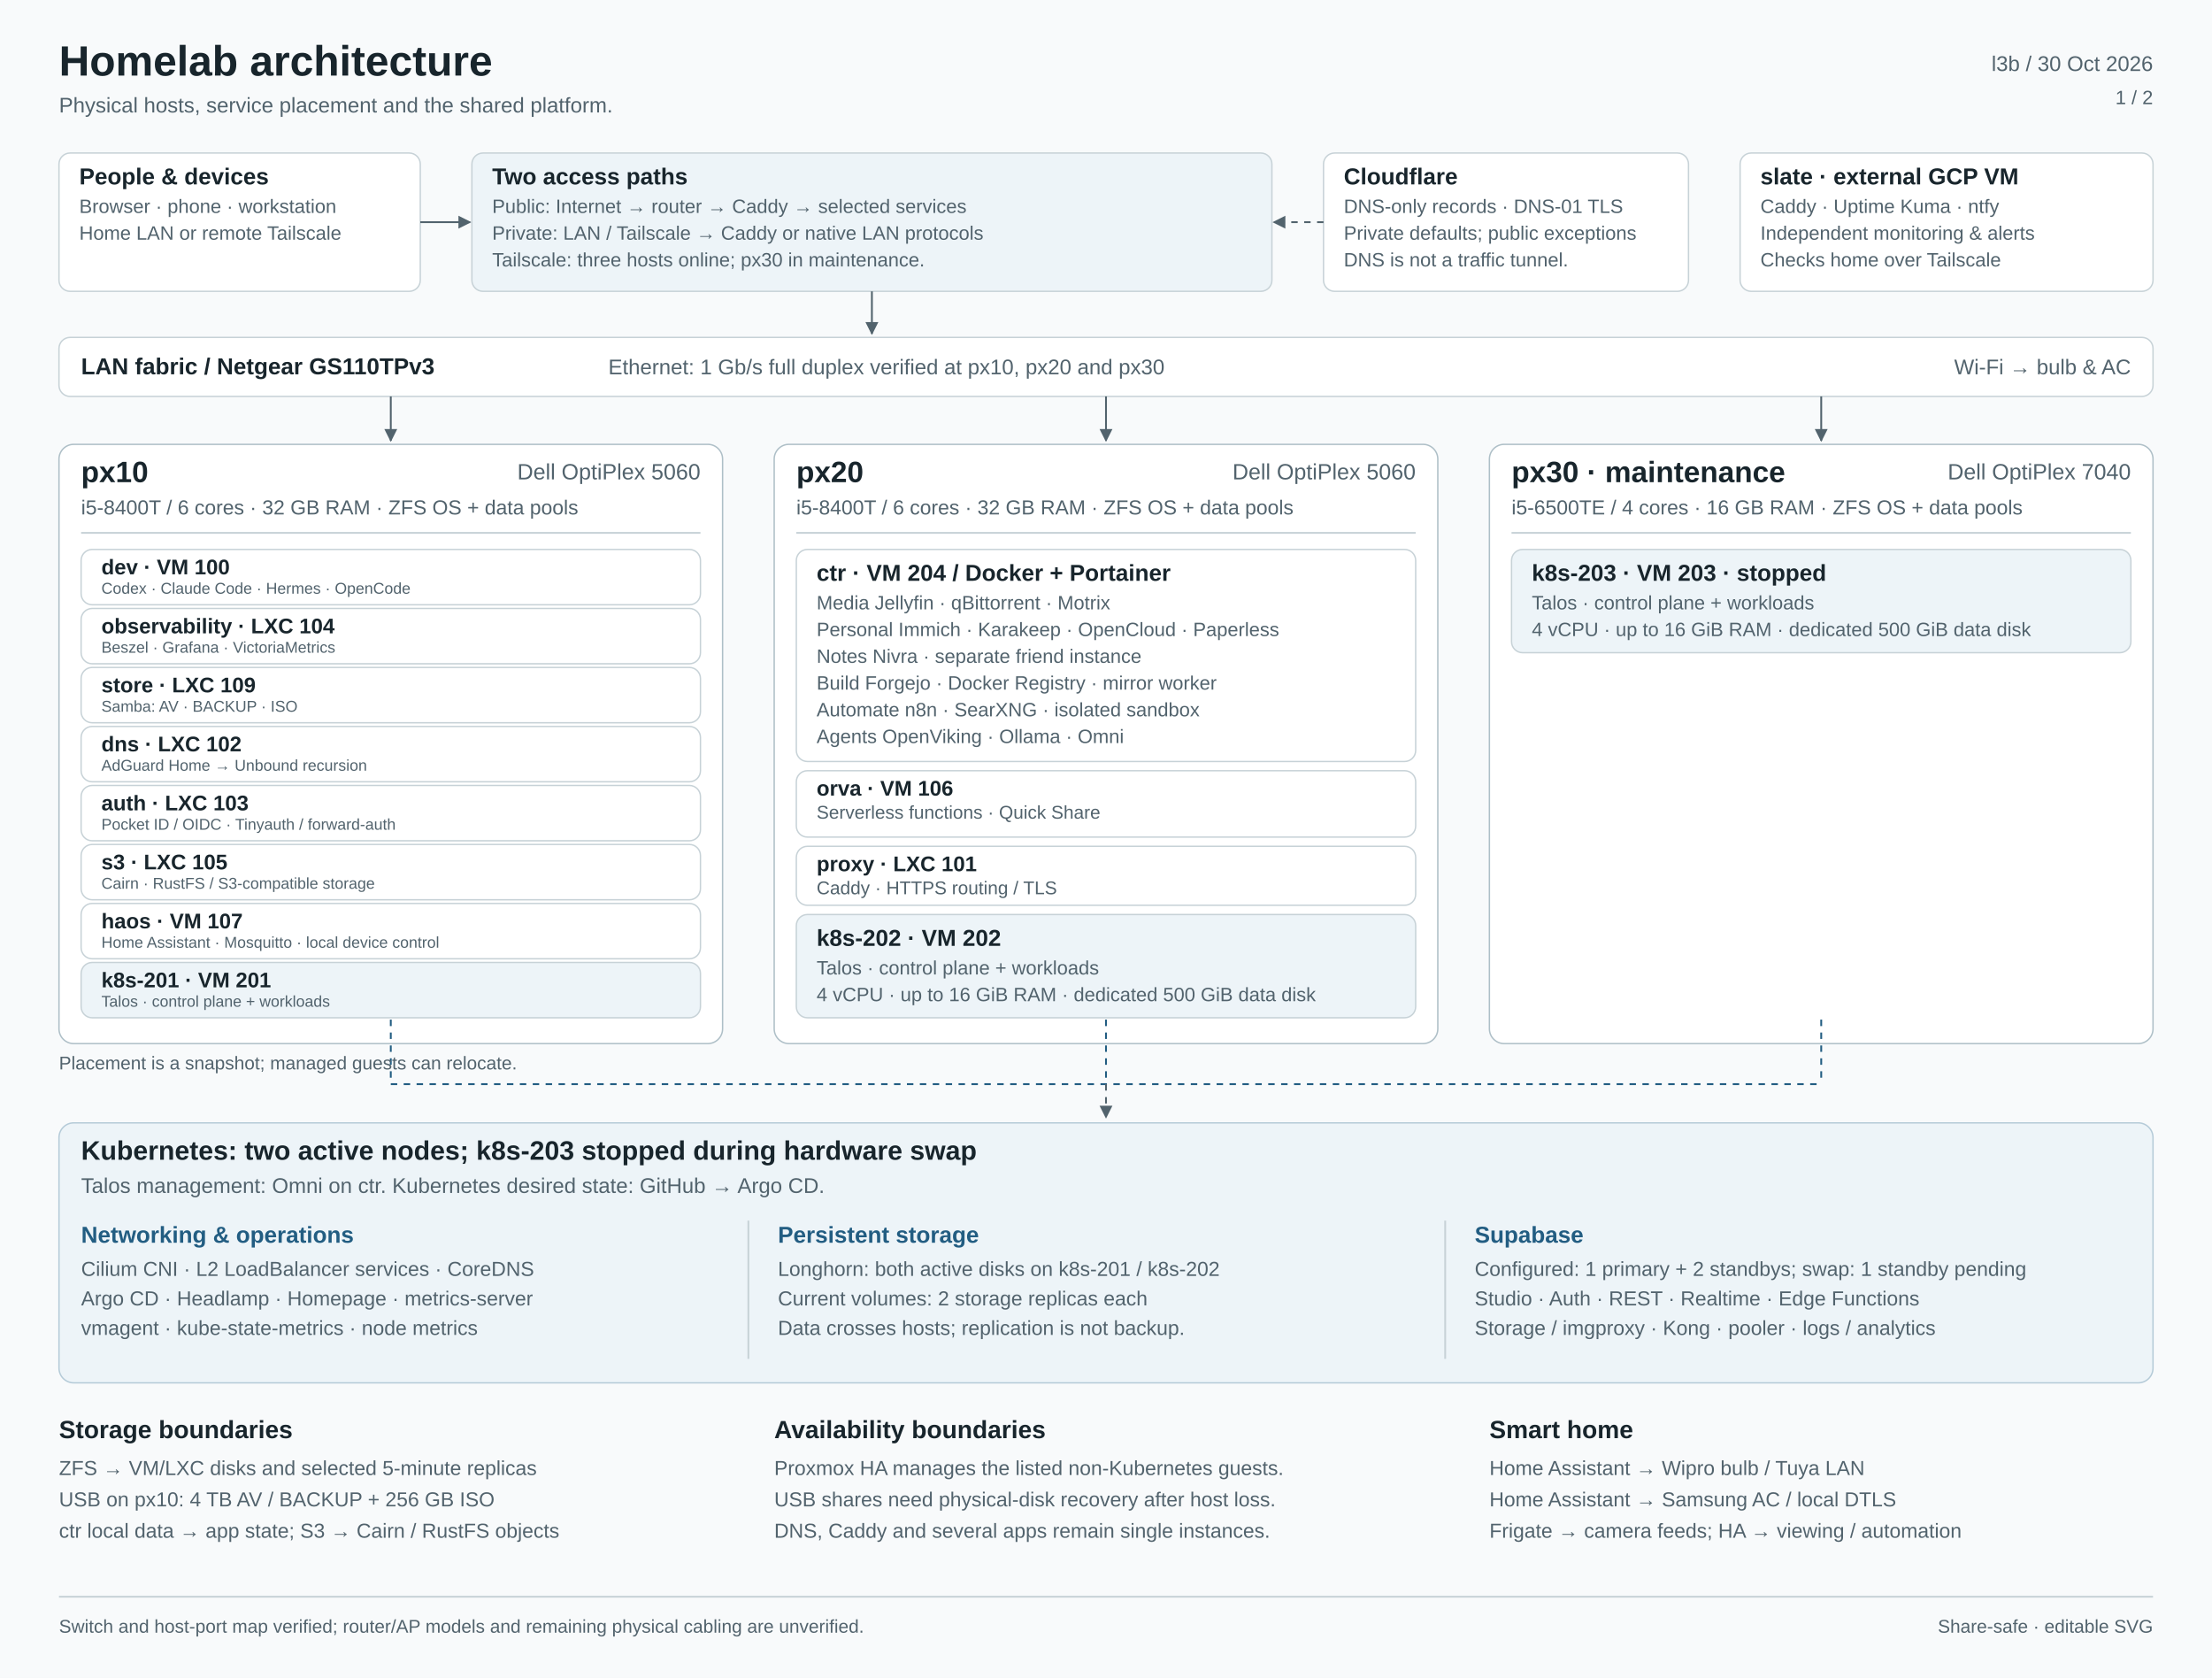
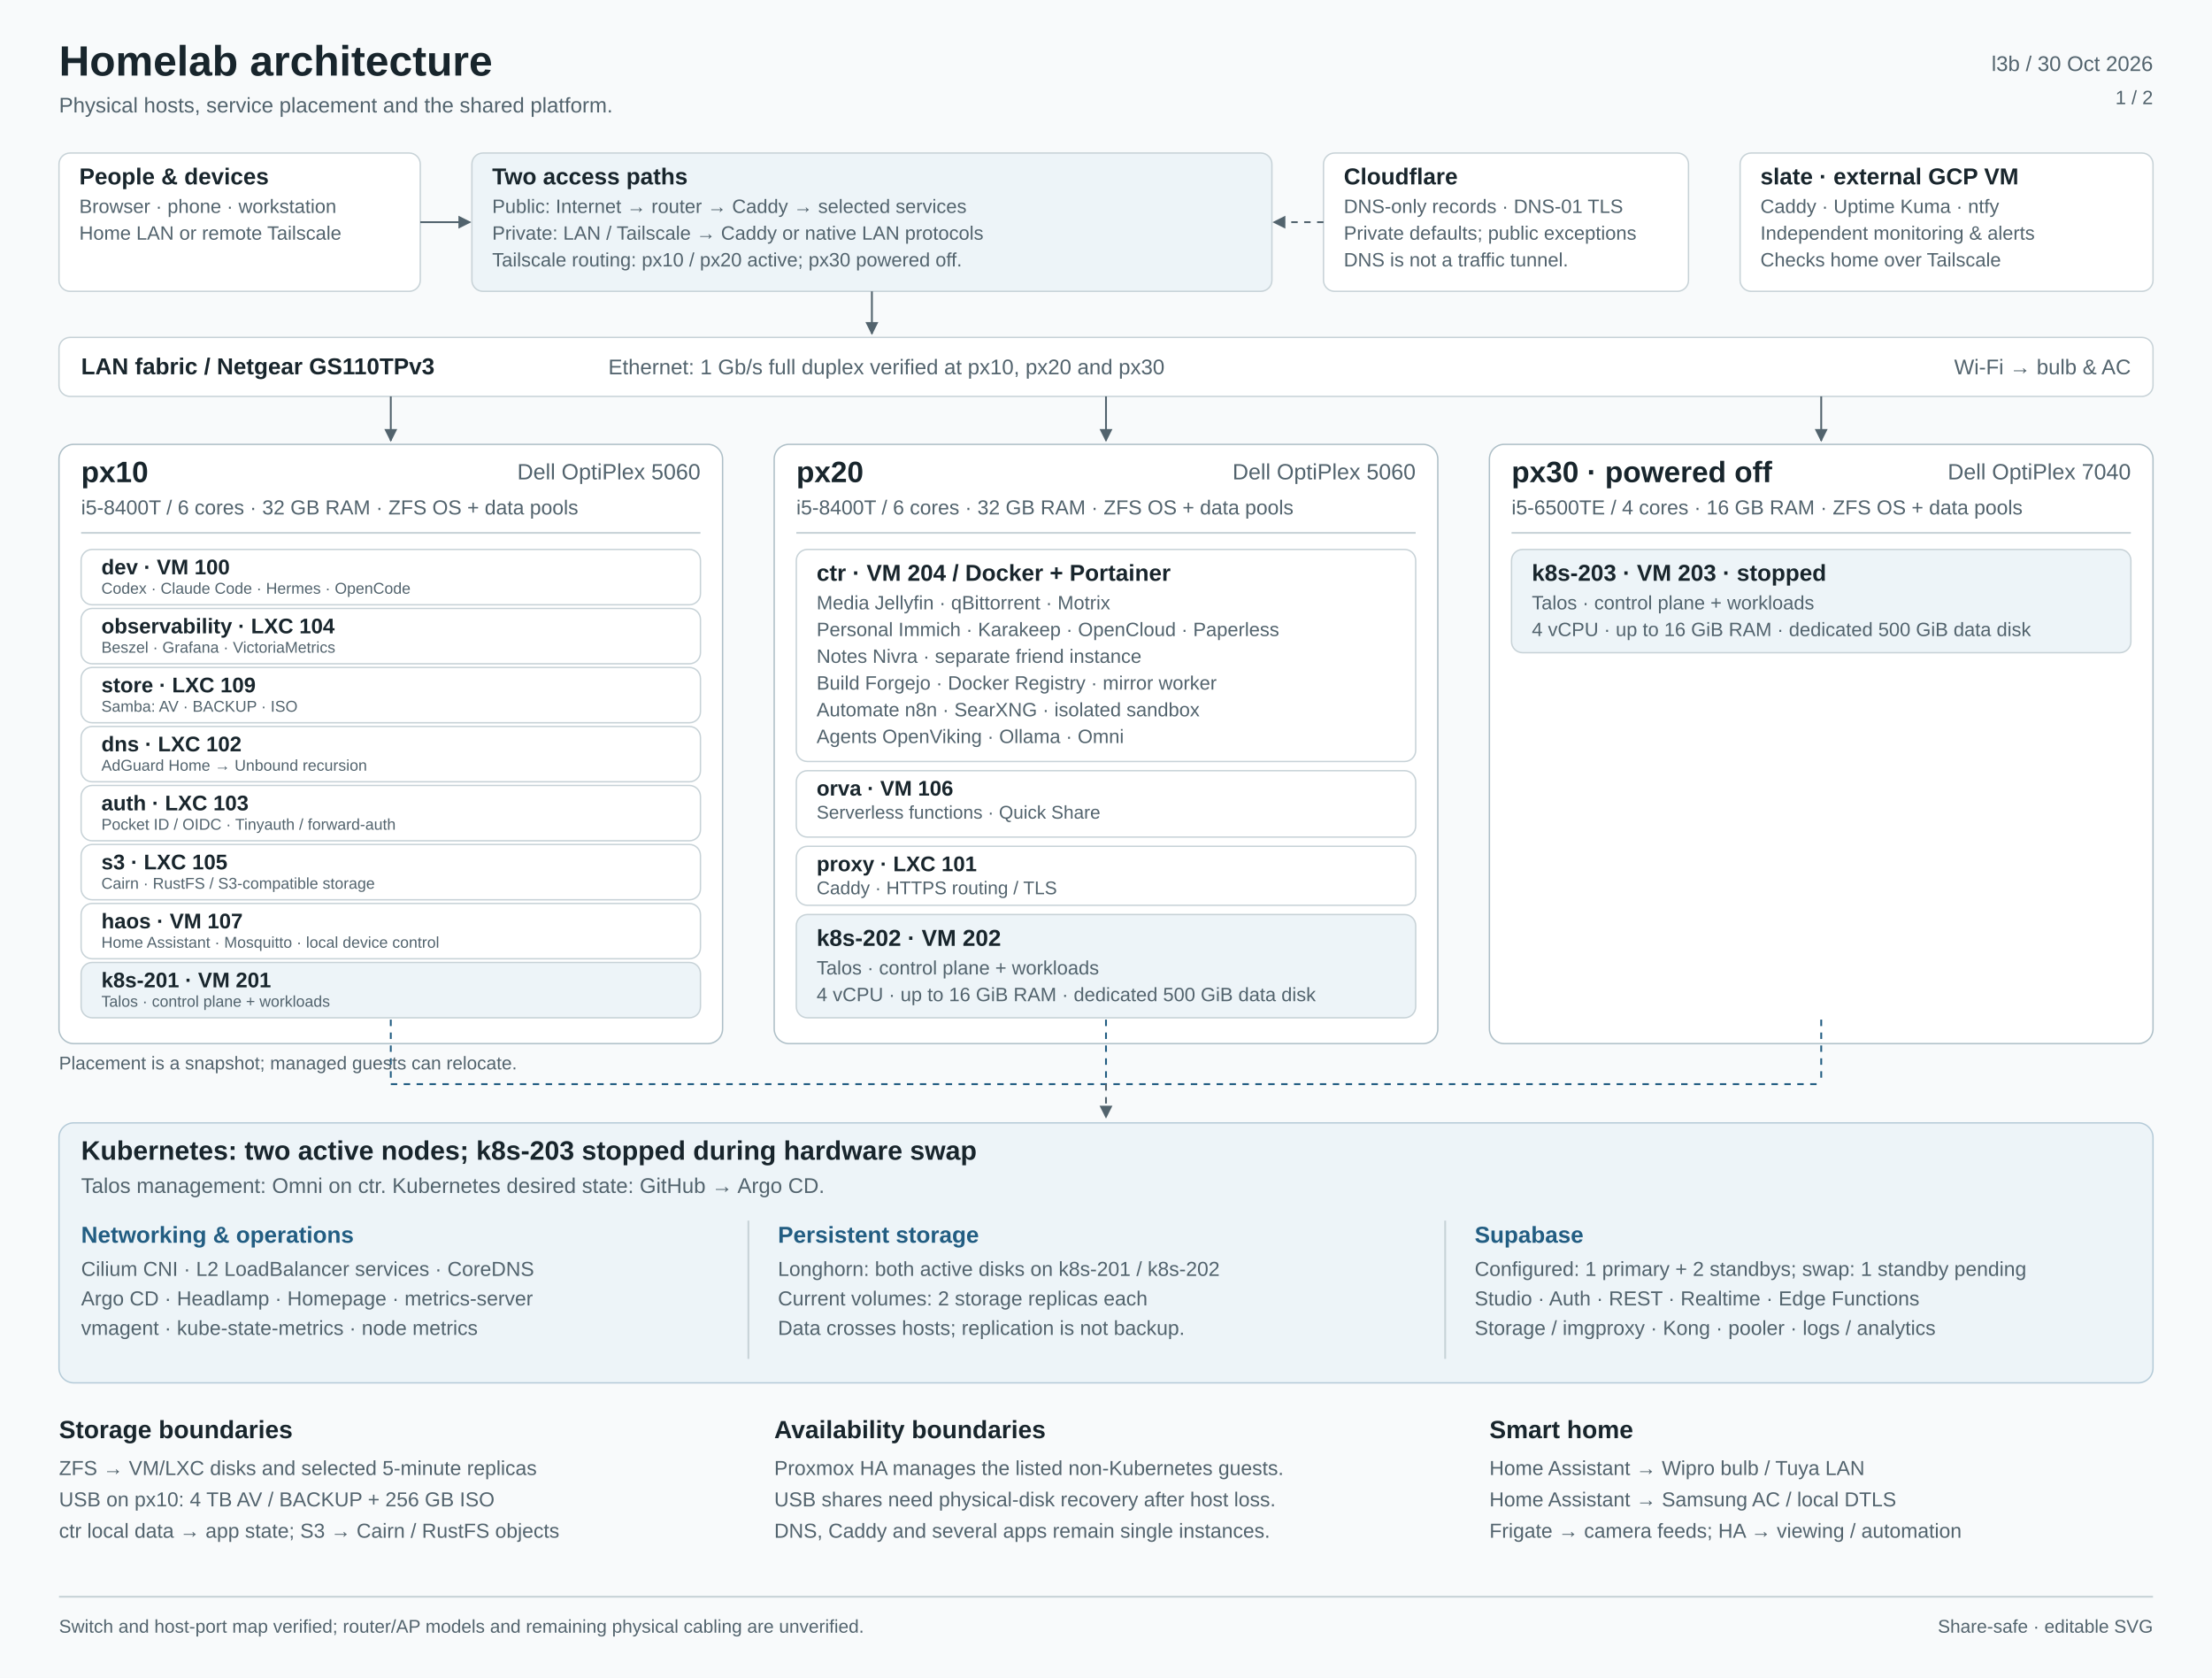
<svg xmlns="http://www.w3.org/2000/svg" width="2400" height="1820" viewBox="0 0 2400 1820" role="img" aria-labelledby="title desc">
  <defs>
    <marker id="arrow" viewBox="0 0 10 10" refX="9" refY="5" markerWidth="7" markerHeight="7" orient="auto-start-reverse">
      <path d="M 0 0 L 10 5 L 0 10 z" fill="#52636d" />
    </marker>
    <marker id="tealArrow" viewBox="0 0 10 10" refX="9" refY="5" markerWidth="7" markerHeight="7" orient="auto-start-reverse">
      <path d="M 0 0 L 10 5 L 0 10 z" fill="#25675d" />
    </marker>
  </defs>
  <rect width="2400" height="1820" fill="#f8fafb" />
  <g font-family="Arial, Liberation Sans, sans-serif">
    <text x="64" y="82" font-size="46" fill="#18252c" font-weight="600">Homelab architecture</text>
    <text x="64" y="122" font-size="23" fill="#52636d" font-weight="400">Physical hosts, service placement and the shared platform.</text>
    <text x="2336" y="77" font-size="23" fill="#52636d" font-weight="400" text-anchor="end">l3b / 30 Oct 2026</text>
    <text x="2336" y="113" font-size="21" fill="#52636d" font-weight="400" text-anchor="end">1 / 2</text>
    <g data-node="true">
      <rect x="64" y="166" width="392" height="150" rx="12" fill="#ffffff" stroke="#c7d2d7" stroke-width="1.5" />
      <text x="86" y="200" font-size="25" fill="#18252c" font-weight="600">People &amp; devices</text>
      <text x="86" y="231" font-size="21" fill="#52636d" font-weight="400">Browser · phone · workstation</text>
      <text x="86" y="260" font-size="21" fill="#52636d" font-weight="400">Home LAN or remote Tailscale</text>
    </g>
    <g data-node="true">
      <rect x="512" y="166" width="868" height="150" rx="12" fill="#edf4f8" stroke="#c7d2d7" stroke-width="1.5" />
      <text x="534" y="200" font-size="25" fill="#18252c" font-weight="600">Two access paths</text>
      <text x="534" y="231" font-size="21" fill="#52636d" font-weight="400">Public: Internet → router → Caddy → selected services</text>
      <text x="534" y="260" font-size="21" fill="#52636d" font-weight="400">Private: LAN / Tailscale → Caddy or native LAN protocols</text>
-       <text x="534" y="289" font-size="21" fill="#52636d" font-weight="400">Tailscale: three hosts online; px30 in maintenance.</text>
+       <text x="534" y="289" font-size="21" fill="#52636d" font-weight="400">Tailscale routing: px10 / px20 active; px30 powered off.</text>
    </g>
    <g data-node="true">
      <rect x="1436" y="166" width="396" height="150" rx="12" fill="#ffffff" stroke="#c7d2d7" stroke-width="1.5" />
      <text x="1458" y="200" font-size="25" fill="#18252c" font-weight="600">Cloudflare</text>
      <text x="1458" y="231" font-size="21" fill="#52636d" font-weight="400">DNS-only records · DNS-01 TLS</text>
      <text x="1458" y="260" font-size="21" fill="#52636d" font-weight="400">Private defaults; public exceptions</text>
      <text x="1458" y="289" font-size="21" fill="#52636d" font-weight="400">DNS is not a traffic tunnel.</text>
    </g>
    <g data-node="true">
      <rect x="1888" y="166" width="448" height="150" rx="12" fill="#ffffff" stroke="#c7d2d7" stroke-width="1.5" />
      <text x="1910" y="200" font-size="25" fill="#18252c" font-weight="600">slate · external GCP VM</text>
      <text x="1910" y="231" font-size="21" fill="#52636d" font-weight="400">Caddy · Uptime Kuma · ntfy</text>
      <text x="1910" y="260" font-size="21" fill="#52636d" font-weight="400">Independent monitoring &amp; alerts</text>
      <text x="1910" y="289" font-size="21" fill="#52636d" font-weight="400">Checks home over Tailscale</text>
    </g>
    <path d="M456 241H510" fill="none" stroke="#52636d" stroke-width="2" stroke-linejoin="round" marker-end="url(#arrow)" />
    <path d="M1436 241H1382" fill="none" stroke="#52636d" stroke-width="2" stroke-linejoin="round" stroke-dasharray="7 7" marker-end="url(#arrow)" />
    <path d="M946 316V362" fill="none" stroke="#52636d" stroke-width="2" stroke-linejoin="round" marker-end="url(#arrow)" />
    <rect x="64" y="366" width="2272" height="64" rx="12" fill="#ffffff" stroke="#c7d2d7" stroke-width="1.5" />
    <text x="88" y="406" font-size="25" fill="#18252c" font-weight="600">LAN fabric / Netgear GS110TPv3</text>
    <text x="660" y="406" font-size="23" fill="#52636d" font-weight="400">Ethernet: 1 Gb/s full duplex verified at px10, px20 and px30</text>
    <text x="2312" y="406" font-size="23" fill="#52636d" font-weight="400" text-anchor="end">Wi-Fi → bulb &amp; AC</text>
    <path d="M424 430V478" fill="none" stroke="#52636d" stroke-width="2" stroke-linejoin="round" marker-end="url(#arrow)" />
    <path d="M1200 430V478" fill="none" stroke="#52636d" stroke-width="2" stroke-linejoin="round" marker-end="url(#arrow)" />
    <path d="M1976 430V478" fill="none" stroke="#52636d" stroke-width="2" stroke-linejoin="round" marker-end="url(#arrow)" />
    <rect x="64" y="482" width="720" height="650" rx="16" fill="#ffffff" stroke="#aebfc7" stroke-width="1.5" />
    <text x="88" y="523" font-size="32" fill="#18252c" font-weight="600">px10</text>
    <text x="760" y="520" font-size="24" fill="#52636d" font-weight="400" text-anchor="end">Dell OptiPlex 5060</text>
    <text x="88" y="558" font-size="22" fill="#52636d" font-weight="400">i5-8400T / 6 cores · 32 GB RAM · ZFS OS + data pools</text>
    <path d="M88 578H760" fill="none" stroke="#c7d2d7" stroke-width="2" stroke-linejoin="round" />
    <rect x="840" y="482" width="720" height="650" rx="16" fill="#ffffff" stroke="#aebfc7" stroke-width="1.5" />
    <text x="864" y="523" font-size="32" fill="#18252c" font-weight="600">px20</text>
    <text x="1536" y="520" font-size="24" fill="#52636d" font-weight="400" text-anchor="end">Dell OptiPlex 5060</text>
    <text x="864" y="558" font-size="22" fill="#52636d" font-weight="400">i5-8400T / 6 cores · 32 GB RAM · ZFS OS + data pools</text>
    <path d="M864 578H1536" fill="none" stroke="#c7d2d7" stroke-width="2" stroke-linejoin="round" />
    <rect x="1616" y="482" width="720" height="650" rx="16" fill="#ffffff" stroke="#aebfc7" stroke-width="1.5" />
-     <text x="1640" y="523" font-size="32" fill="#18252c" font-weight="600">px30 · maintenance</text>
+     <text x="1640" y="523" font-size="32" fill="#18252c" font-weight="600">px30 · powered off</text>
    <text x="2312" y="520" font-size="24" fill="#52636d" font-weight="400" text-anchor="end">Dell OptiPlex 7040</text>
    <text x="1640" y="558" font-size="22" fill="#52636d" font-weight="400">i5-6500TE / 4 cores · 16 GB RAM · ZFS OS + data pools</text>
    <path d="M1640 578H2312" fill="none" stroke="#c7d2d7" stroke-width="2" stroke-linejoin="round" />
    <g data-node="true">
      <rect x="88" y="596" width="672" height="60" rx="12" fill="#ffffff" stroke="#c7d2d7" stroke-width="1.5" />
      <text x="110" y="623" font-size="23" fill="#18252c" font-weight="600">dev · VM 100</text>
      <text x="110" y="644" font-size="17" fill="#52636d" font-weight="400">Codex · Claude Code · Hermes · OpenCode</text>
    </g>
    <g data-node="true">
      <rect x="88" y="660" width="672" height="60" rx="12" fill="#ffffff" stroke="#c7d2d7" stroke-width="1.5" />
      <text x="110" y="687" font-size="23" fill="#18252c" font-weight="600">observability · LXC 104</text>
      <text x="110" y="708" font-size="17" fill="#52636d" font-weight="400">Beszel · Grafana · VictoriaMetrics</text>
    </g>
    <g data-node="true">
      <rect x="88" y="724" width="672" height="60" rx="12" fill="#ffffff" stroke="#c7d2d7" stroke-width="1.5" />
      <text x="110" y="751" font-size="23" fill="#18252c" font-weight="600">store · LXC 109</text>
      <text x="110" y="772" font-size="17" fill="#52636d" font-weight="400">Samba: AV · BACKUP · ISO</text>
    </g>
    <g data-node="true">
      <rect x="864" y="596" width="672" height="230" rx="12" fill="#ffffff" stroke="#c7d2d7" stroke-width="1.5" />
      <text x="886" y="630" font-size="25" fill="#18252c" font-weight="600">ctr · VM 204 / Docker + Portainer</text>
      <text x="886" y="661" font-size="21" fill="#52636d" font-weight="400">Media       Jellyfin · qBittorrent · Motrix</text>
      <text x="886" y="690" font-size="21" fill="#52636d" font-weight="400">Personal   Immich · Karakeep · OpenCloud · Paperless</text>
      <text x="886" y="719" font-size="21" fill="#52636d" font-weight="400">Notes       Nivra · separate friend instance</text>
      <text x="886" y="748" font-size="21" fill="#52636d" font-weight="400">Build        Forgejo · Docker Registry · mirror worker</text>
      <text x="886" y="777" font-size="21" fill="#52636d" font-weight="400">Automate n8n · SearXNG · isolated sandbox</text>
      <text x="886" y="806" font-size="21" fill="#52636d" font-weight="400">Agents     OpenViking · Ollama · Omni</text>
    </g>
    <g data-node="true">
      <rect x="864" y="836" width="672" height="72" rx="12" fill="#ffffff" stroke="#c7d2d7" stroke-width="1.5" />
      <text x="886" y="863" font-size="23" fill="#18252c" font-weight="600">orva · VM 106</text>
      <text x="886" y="888" font-size="20" fill="#52636d" font-weight="400">Serverless functions · Quick Share</text>
    </g>
    <g data-node="true">
      <rect x="864" y="918" width="672" height="64" rx="12" fill="#ffffff" stroke="#c7d2d7" stroke-width="1.5" />
      <text x="886" y="945" font-size="23" fill="#18252c" font-weight="600">proxy · LXC 101</text>
      <text x="886" y="970" font-size="20" fill="#52636d" font-weight="400">Caddy · HTTPS routing / TLS</text>
    </g>
    <g data-node="true">
      <rect x="88" y="788" width="672" height="60" rx="12" fill="#ffffff" stroke="#c7d2d7" stroke-width="1.5" />
      <text x="110" y="815" font-size="23" fill="#18252c" font-weight="600">dns · LXC 102</text>
      <text x="110" y="836" font-size="17" fill="#52636d" font-weight="400">AdGuard Home → Unbound recursion</text>
    </g>
    <g data-node="true">
      <rect x="88" y="852" width="672" height="60" rx="12" fill="#ffffff" stroke="#c7d2d7" stroke-width="1.5" />
      <text x="110" y="879" font-size="23" fill="#18252c" font-weight="600">auth · LXC 103</text>
      <text x="110" y="900" font-size="17" fill="#52636d" font-weight="400">Pocket ID / OIDC · Tinyauth / forward-auth</text>
    </g>
    <g data-node="true">
      <rect x="88" y="916" width="672" height="60" rx="12" fill="#ffffff" stroke="#c7d2d7" stroke-width="1.5" />
      <text x="110" y="943" font-size="23" fill="#18252c" font-weight="600">s3 · LXC 105</text>
      <text x="110" y="964" font-size="17" fill="#52636d" font-weight="400">Cairn · RustFS / S3-compatible storage</text>
    </g>
    <g data-node="true">
      <rect x="88" y="980" width="672" height="60" rx="12" fill="#ffffff" stroke="#c7d2d7" stroke-width="1.5" />
      <text x="110" y="1007" font-size="23" fill="#18252c" font-weight="600">haos · VM 107</text>
      <text x="110" y="1028" font-size="17" fill="#52636d" font-weight="400">Home Assistant · Mosquitto · local device control</text>
    </g>
    <g data-node="true">
      <rect x="88" y="1044" width="672" height="60" rx="12" fill="#edf4f8" stroke="#c7d2d7" stroke-width="1.5" />
      <text x="110" y="1071" font-size="23" fill="#18252c" font-weight="600">k8s-201 · VM 201</text>
      <text x="110" y="1092" font-size="17" fill="#52636d" font-weight="400">Talos · control plane + workloads</text>
    </g>
    <g data-node="true">
      <rect x="864" y="992" width="672" height="112" rx="12" fill="#edf4f8" stroke="#c7d2d7" stroke-width="1.5" />
      <text x="886" y="1026" font-size="25" fill="#18252c" font-weight="600">k8s-202 · VM 202</text>
      <text x="886" y="1057" font-size="21" fill="#52636d" font-weight="400">Talos · control plane + workloads</text>
      <text x="886" y="1086" font-size="21" fill="#52636d" font-weight="400">4 vCPU · up to 16 GiB RAM · dedicated 500 GiB data disk</text>
    </g>
    <g data-node="true">
      <rect x="1640" y="596" width="672" height="112" rx="12" fill="#edf4f8" stroke="#c7d2d7" stroke-width="1.5" />
      <text x="1662" y="630" font-size="25" fill="#18252c" font-weight="600">k8s-203 · VM 203 · stopped</text>
      <text x="1662" y="661" font-size="21" fill="#52636d" font-weight="400">Talos · control plane + workloads</text>
      <text x="1662" y="690" font-size="21" fill="#52636d" font-weight="400">4 vCPU · up to 16 GiB RAM · dedicated 500 GiB data disk</text>
    </g>
    <path d="M424 1106V1176" fill="none" stroke="#225d82" stroke-width="2" stroke-linejoin="round" stroke-dasharray="7 7" />
    <path d="M1200 1106V1176" fill="none" stroke="#225d82" stroke-width="2" stroke-linejoin="round" stroke-dasharray="7 7" />
    <path d="M1976 1106V1176" fill="none" stroke="#225d82" stroke-width="2" stroke-linejoin="round" stroke-dasharray="7 7" />
    <path d="M424 1176H1976" fill="none" stroke="#225d82" stroke-width="2" stroke-linejoin="round" stroke-dasharray="7 7" />
    <path d="M1200 1176V1212" fill="none" stroke="#52636d" stroke-width="2" stroke-linejoin="round" stroke-dasharray="7 7" marker-end="url(#arrow)" />
    <text x="64" y="1160" font-size="20" fill="#52636d" font-weight="400">Placement is a snapshot; managed guests can relocate.</text>
    <rect x="64" y="1218" width="2272" height="282" rx="16" fill="#edf4f8" stroke="#b5cbd8" stroke-width="1.5" />
    <text x="88" y="1258" font-size="29" fill="#18252c" font-weight="600">Kubernetes: two active nodes; k8s-203 stopped during hardware swap</text>
    <text x="88" y="1294" font-size="23" fill="#52636d" font-weight="400">Talos management: Omni on ctr. Kubernetes desired state: GitHub → Argo CD.</text>
    <path d="M812 1324V1474" fill="none" stroke="#c7d2d7" stroke-width="2" stroke-linejoin="round" />
    <path d="M1568 1324V1474" fill="none" stroke="#c7d2d7" stroke-width="2" stroke-linejoin="round" />
    <text x="88" y="1348" font-size="25" fill="#225d82" font-weight="600">Networking &amp; operations</text>
    <text x="88" y="1384" font-size="22" fill="#52636d" font-weight="400">Cilium CNI · L2 LoadBalancer services · CoreDNS</text>
    <text x="88" y="1416" font-size="22" fill="#52636d" font-weight="400">Argo CD · Headlamp · Homepage · metrics-server</text>
    <text x="88" y="1448" font-size="22" fill="#52636d" font-weight="400">vmagent · kube-state-metrics · node metrics</text>
    <text x="844" y="1348" font-size="25" fill="#225d82" font-weight="600">Persistent storage</text>
    <text x="844" y="1384" font-size="22" fill="#52636d" font-weight="400">Longhorn: both active disks on k8s-201 / k8s-202</text>
    <text x="844" y="1416" font-size="22" fill="#52636d" font-weight="400">Current volumes: 2 storage replicas each</text>
    <text x="844" y="1448" font-size="22" fill="#52636d" font-weight="400">Data crosses hosts; replication is not backup.</text>
    <text x="1600" y="1348" font-size="25" fill="#225d82" font-weight="600">Supabase</text>
    <text x="1600" y="1384" font-size="22" fill="#52636d" font-weight="400">Configured: 1 primary + 2 standbys; swap: 1 standby pending</text>
    <text x="1600" y="1416" font-size="22" fill="#52636d" font-weight="400">Studio · Auth · REST · Realtime · Edge Functions</text>
    <text x="1600" y="1448" font-size="22" fill="#52636d" font-weight="400">Storage / imgproxy · Kong · pooler · logs / analytics</text>
    <text x="64" y="1560" font-size="27" fill="#18252c" font-weight="600">Storage boundaries</text>
    <text x="840" y="1560" font-size="27" fill="#18252c" font-weight="600">Availability boundaries</text>
    <text x="1616" y="1560" font-size="27" fill="#18252c" font-weight="600">Smart home</text>
    <text x="64" y="1600" font-size="22" fill="#52636d" font-weight="400">ZFS → VM/LXC disks and selected 5-minute replicas</text>
    <text x="64" y="1634" font-size="22" fill="#52636d" font-weight="400">USB on px10: 4 TB AV / BACKUP + 256 GB ISO</text>
    <text x="64" y="1668" font-size="22" fill="#52636d" font-weight="400">ctr local data → app state; S3 → Cairn / RustFS objects</text>
    <text x="840" y="1600" font-size="22" fill="#52636d" font-weight="400">Proxmox HA manages the listed non-Kubernetes guests.</text>
    <text x="840" y="1634" font-size="22" fill="#52636d" font-weight="400">USB shares need physical-disk recovery after host loss.</text>
    <text x="840" y="1668" font-size="22" fill="#52636d" font-weight="400">DNS, Caddy and several apps remain single instances.</text>
    <text x="1616" y="1600" font-size="22" fill="#52636d" font-weight="400">Home Assistant → Wipro bulb / Tuya LAN</text>
    <text x="1616" y="1634" font-size="22" fill="#52636d" font-weight="400">Home Assistant → Samsung AC / local DTLS</text>
    <text x="1616" y="1668" font-size="22" fill="#52636d" font-weight="400">Frigate → camera feeds; HA → viewing / automation</text>
    <path d="M64 1732H2336" fill="none" stroke="#c7d2d7" stroke-width="2" stroke-linejoin="round" />
    <text x="64" y="1771" font-size="20" fill="#52636d" font-weight="400">Switch and host-port map verified; router/AP models and remaining physical cabling are unverified.</text>
    <text x="2336" y="1771" font-size="20" fill="#52636d" font-weight="400" text-anchor="end">Share-safe · editable SVG</text>
  </g>
</svg>
